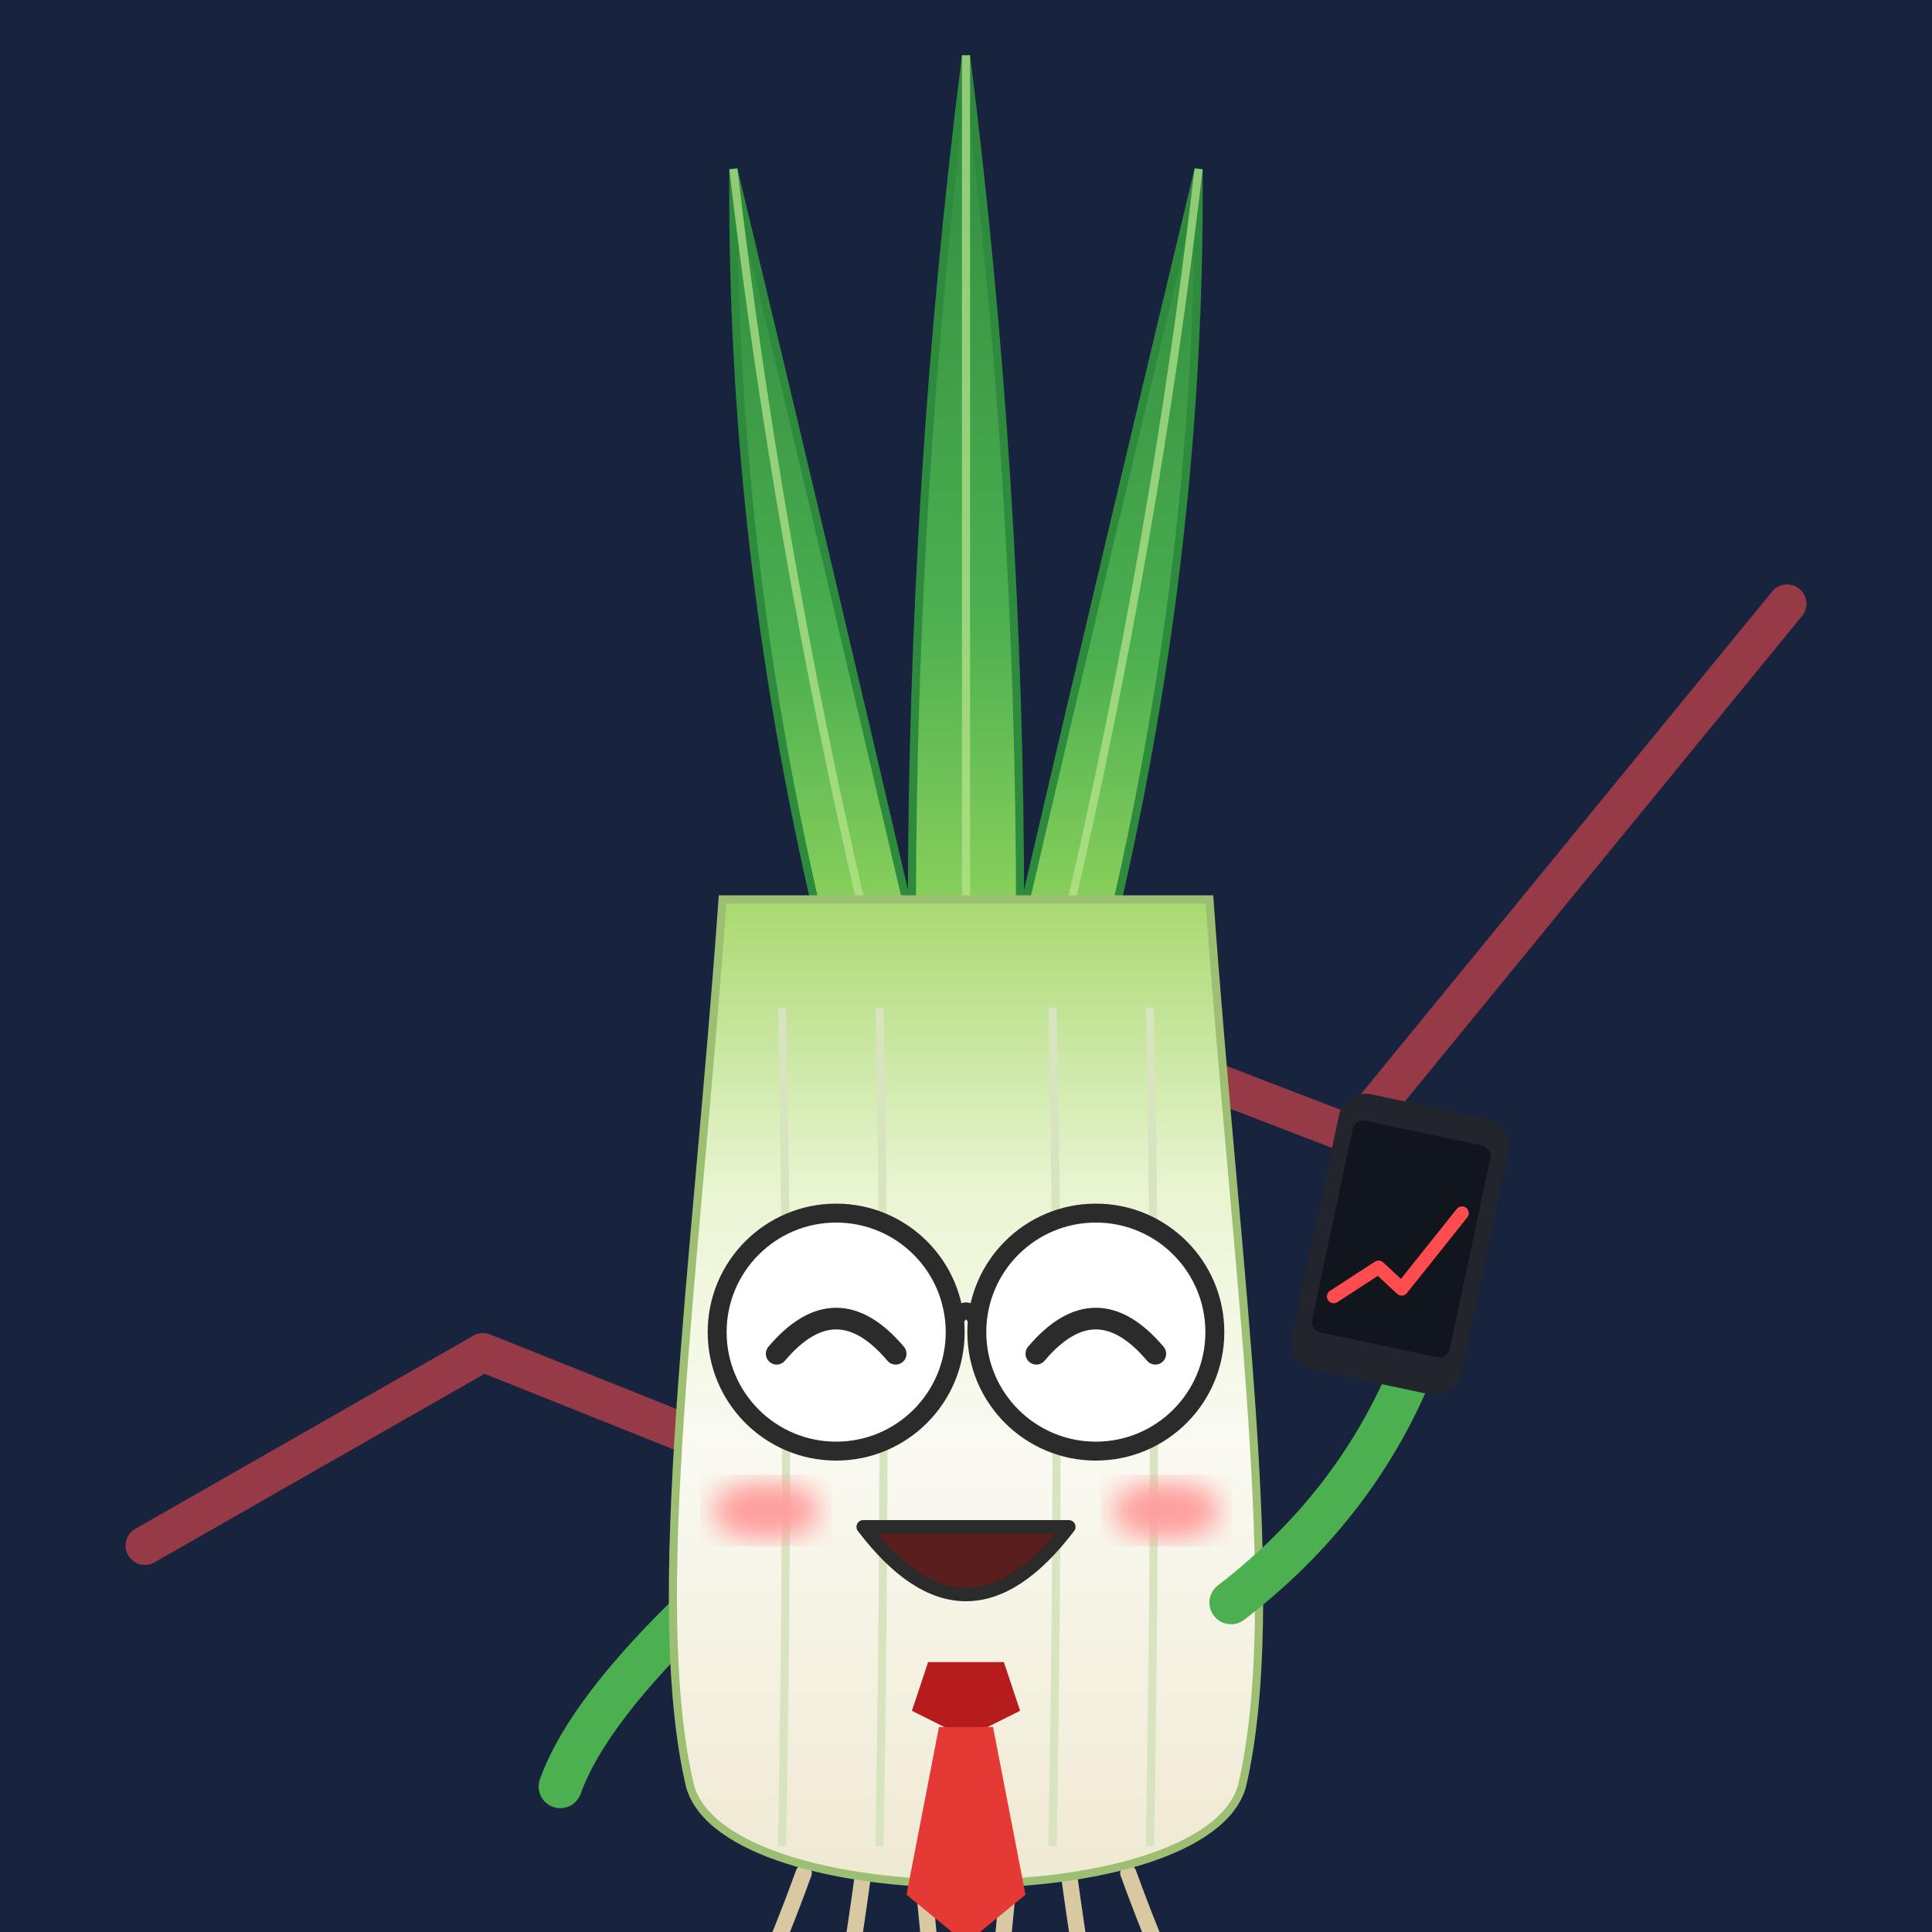
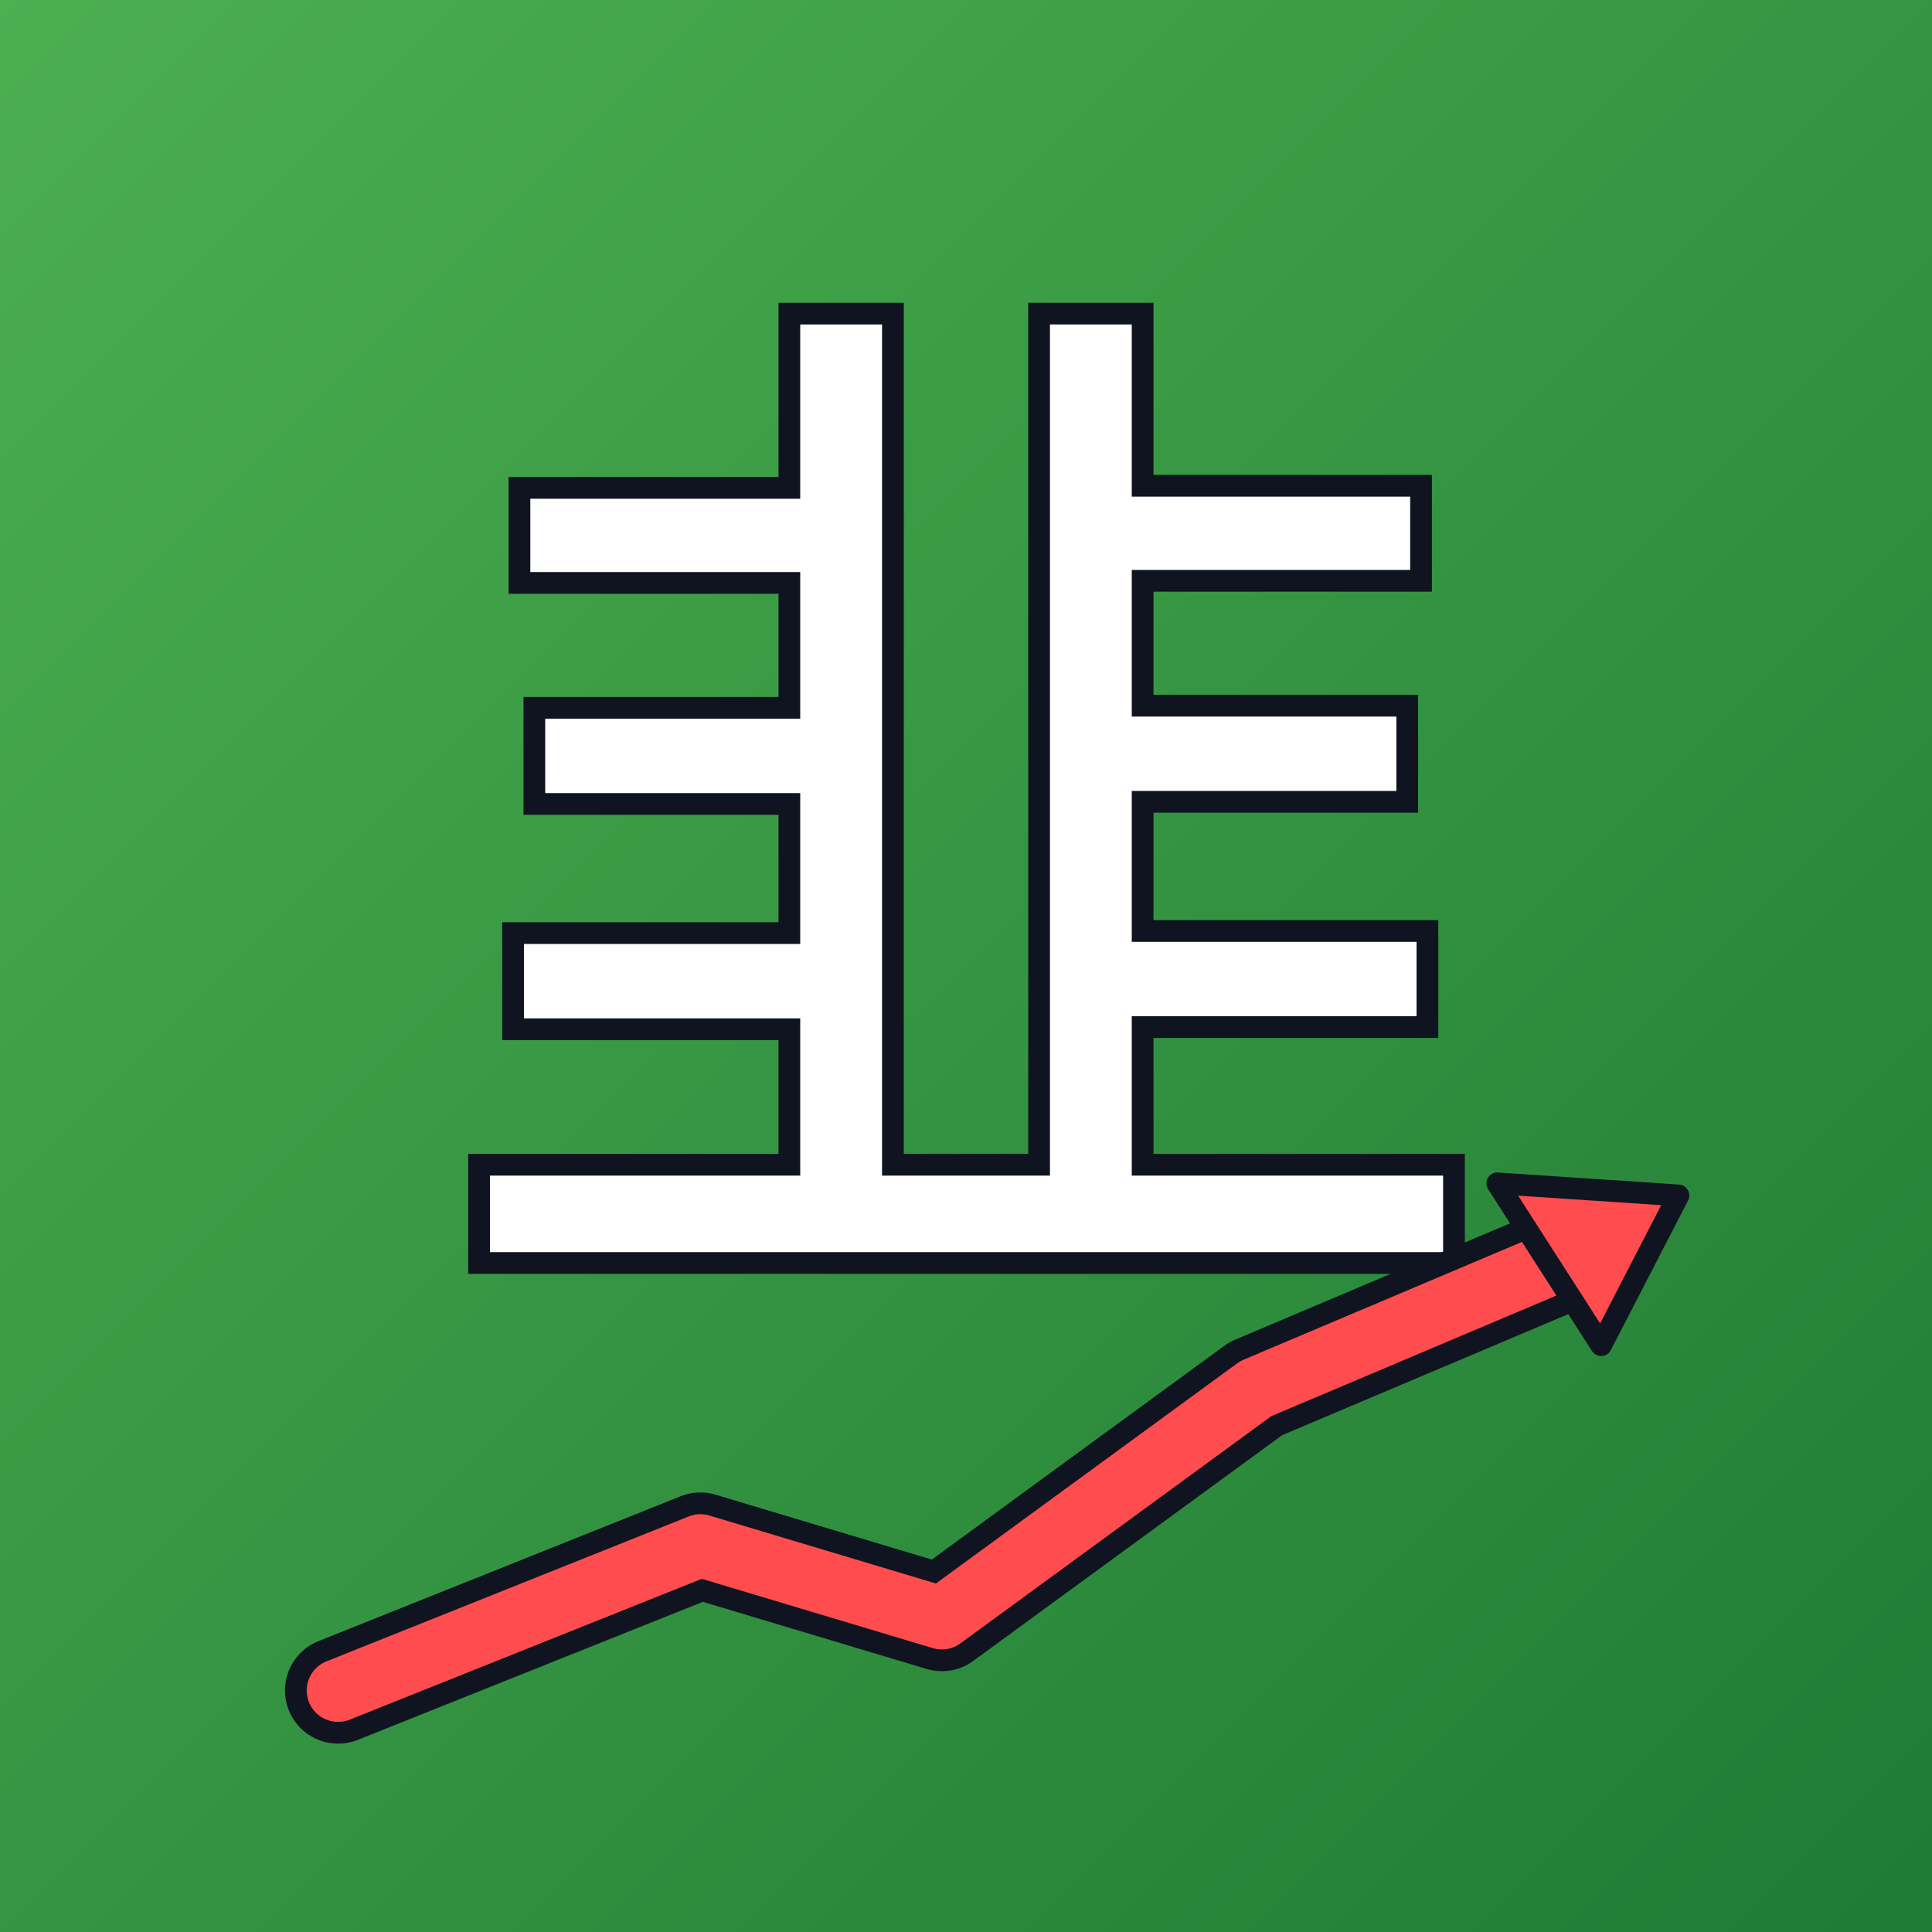
- <svg xmlns="http://www.w3.org/2000/svg" width="800" height="800" viewBox="0 0 800 800">
+ <svg xmlns="http://www.w3.org/2000/svg" width="800" height="800" viewBox="0 0 800 800" font-family="Huninn, Noto Sans TC, sans-serif">
  <defs>
-     <linearGradient id="stalkG" x1="0" y1="0" x2="0" y2="1">
-       <stop offset="0" stop-color="#A8D86E" />
-       <stop offset="0.3" stop-color="#EAF5D3" />
-       <stop offset="0.55" stop-color="#FAFAF2" />
-       <stop offset="1" stop-color="#EFE9D2" />
+     <linearGradient id="g" x1="0" y1="0" x2="1" y2="1">
+       <stop offset="0" stop-color="#4CAF50" />
+       <stop offset="1" stop-color="#1F7A34" />
    </linearGradient>
-     <linearGradient id="leafG" x1="0" y1="1" x2="0" y2="0">
-       <stop offset="0" stop-color="#8BD15C" />
-       <stop offset="0.35" stop-color="#4CAF50" />
-       <stop offset="1" stop-color="#2E8B3E" />
-     </linearGradient>
-     <filter id="softC">
-       <feGaussianBlur stdDeviation="5" />
-     </filter>
  </defs>
-   <rect width="800" height="800" fill="#18233D" />
-   <polyline points="60,640 200,560 300,600 430,420 560,470 740,250" stroke="#FF4D4F" stroke-width="16" fill="none" opacity="0.55" stroke-linejoin="round" stroke-linecap="round" />
-   <g transform="translate(400 462) scale(1.12) translate(-300 -420)">
-     <path d="M240,700 q-8,22 -16,40" stroke="#D9C9A3" stroke-width="6" fill="none" stroke-linecap="round" />
-     <path d="M262,700 q-3,22 -6,40" stroke="#D9C9A3" stroke-width="6" fill="none" stroke-linecap="round" />
-     <path d="M284,700 q2,22 4,40" stroke="#D9C9A3" stroke-width="6" fill="none" stroke-linecap="round" />
-     <path d="M316,700 q-2,22 -4,40" stroke="#D9C9A3" stroke-width="6" fill="none" stroke-linecap="round" />
-     <path d="M338,700 q3,22 6,40" stroke="#D9C9A3" stroke-width="6" fill="none" stroke-linecap="round" />
-     <path d="M360,700 q8,22 16,40" stroke="#D9C9A3" stroke-width="6" fill="none" stroke-linecap="round" />
-     <path d="M202,600 Q160,640 150,668" stroke="#4CAF50" stroke-width="16" fill="none" stroke-linecap="round" />
-     <path d="M245.0,345 Q213.0,207.5 214,70 Q247.0,207.5 279.0,345 Z" fill="url(#leafG)" stroke="#2E8B3E" stroke-width="3" />
-     <path d="M262,345 Q230.0,207.5 214,70" stroke="#B9E68F" stroke-width="3" fill="none" opacity="0.7" />
-     <path d="M321.0,345 Q353.0,207.5 386,70 Q387.0,207.5 355.0,345 Z" fill="url(#leafG)" stroke="#2E8B3E" stroke-width="3" />
-     <path d="M338,345 Q370.0,207.5 386,70" stroke="#B9E68F" stroke-width="3" fill="none" opacity="0.7" />
-     <path d="M280.0,345 Q280.0,186.5 300,28 Q320.0,186.5 320.0,345 Z" fill="url(#leafG)" stroke="#2E8B3E" stroke-width="3" />
-     <path d="M300,345 Q300.0,186.5 300,28" stroke="#B9E68F" stroke-width="3" fill="none" opacity="0.7" />
-     <path d="M210,340 L390,340 C400,480 418,600 402,668 C388,716 212,716 198,668 C182,600 200,480 210,340 Z" fill="url(#stalkG)" stroke="#9DBF73" stroke-width="3" />
-     <path d="M232,380 Q235,520 232,690" stroke="#D8E3BF" stroke-width="3" fill="none" />
-     <path d="M268,380 Q271,520 268,690" stroke="#D8E3BF" stroke-width="3" fill="none" />
-     <path d="M332,380 Q335,520 332,690" stroke="#D8E3BF" stroke-width="3" fill="none" />
-     <path d="M368,380 Q371,520 368,690" stroke="#D8E3BF" stroke-width="3" fill="none" />
-     <circle cx="252" cy="500" r="44" fill="#FFFFFF" stroke="#2B2B2B" stroke-width="7" />
-     <circle cx="348" cy="500" r="44" fill="#FFFFFF" stroke="#2B2B2B" stroke-width="7" />
-     <path d="M296,496 Q300,488 304,496" stroke="#2B2B2B" stroke-width="6" fill="none" />
-     <path d="M230,508 Q252,482 274,508" stroke="#2B2B2B" stroke-width="8" fill="none" stroke-linecap="round" />
-     <path d="M326,508 Q348,482 370,508" stroke="#2B2B2B" stroke-width="8" fill="none" stroke-linecap="round" />
-     <path d="M262,572 Q300,622 338,572 Z" fill="#5A1E1E" stroke="#2B2B2B" stroke-width="5" stroke-linejoin="round" />
-     <ellipse cx="226" cy="566" rx="20" ry="11" fill="#FF9E9E" filter="url(#softC)" />
-     <ellipse cx="374" cy="566" rx="20" ry="11" fill="#FF9E9E" filter="url(#softC)" />
-     <path d="M286,622 L314,622 L320,640 L300,650 L280,640 Z" fill="#B71C1C" />
-     <path d="M290,646 L310,646 L322,708 L300,726 L278,708 Z" fill="#E53935" />
-     <path d="M398,600 Q450,560 470,500" stroke="#4CAF50" stroke-width="16" fill="none" stroke-linecap="round" />
-     <g transform="translate(440 410) rotate(12)">
-       <rect x="0" y="0" width="64" height="104" rx="10" fill="#22252B" />
-       <rect x="6" y="10" width="52" height="80" rx="4" fill="#11151C" />
-       <polyline points="12,62 26,48 36,54 52,22" transform="translate(0 14)" stroke="#FF4D4F" stroke-width="5" fill="none" stroke-linejoin="round" stroke-linecap="round" />
-     </g>
-   </g>
+   <rect width="800" height="800" fill="url(#g)" />
+   <text x="400" y="500" text-anchor="middle" font-size="440" fill="#FFFFFF" stroke="#0F1420" stroke-width="18" paint-order="stroke">韭</text>
+   <polyline points="140,700 290,640 390,670 520,575 650,520" fill="none" stroke="#0F1420" stroke-width="44" stroke-linecap="round" stroke-linejoin="round" />
+   <polyline points="140,700 290,640 390,670 520,575 650,520" fill="none" stroke="#FF4D4F" stroke-width="26" stroke-linecap="round" stroke-linejoin="round" />
+   <polygon points="695,495 620,490 663,557" fill="#FF4D4F" stroke="#0F1420" stroke-width="9" stroke-linejoin="round" />
</svg>
